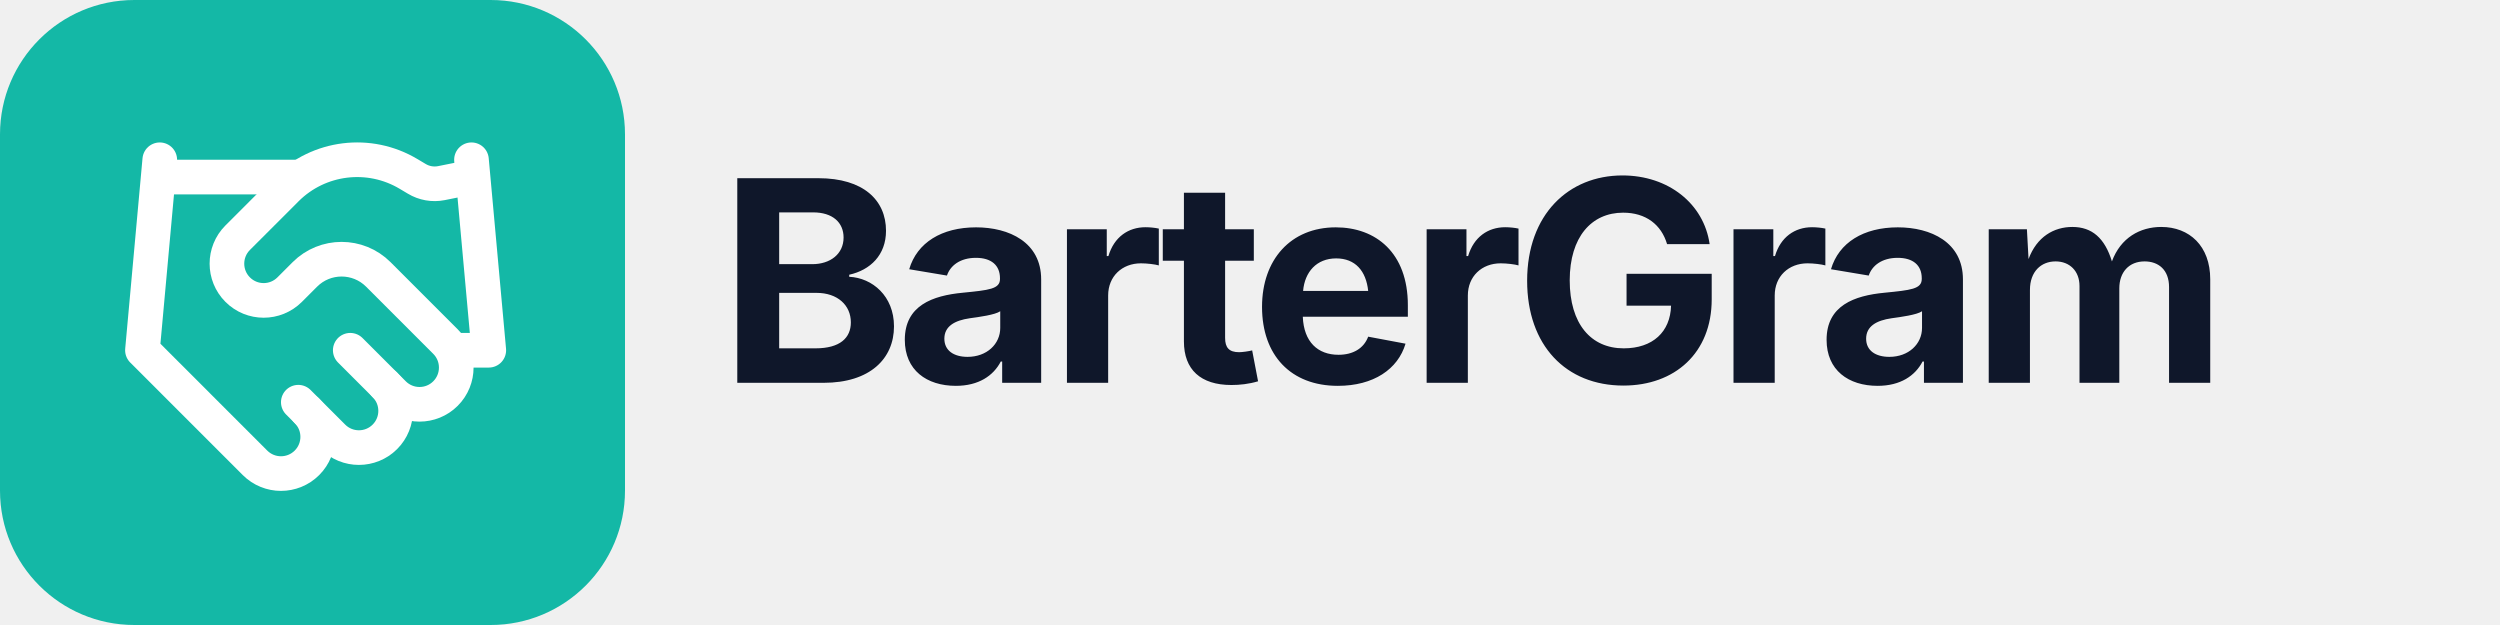
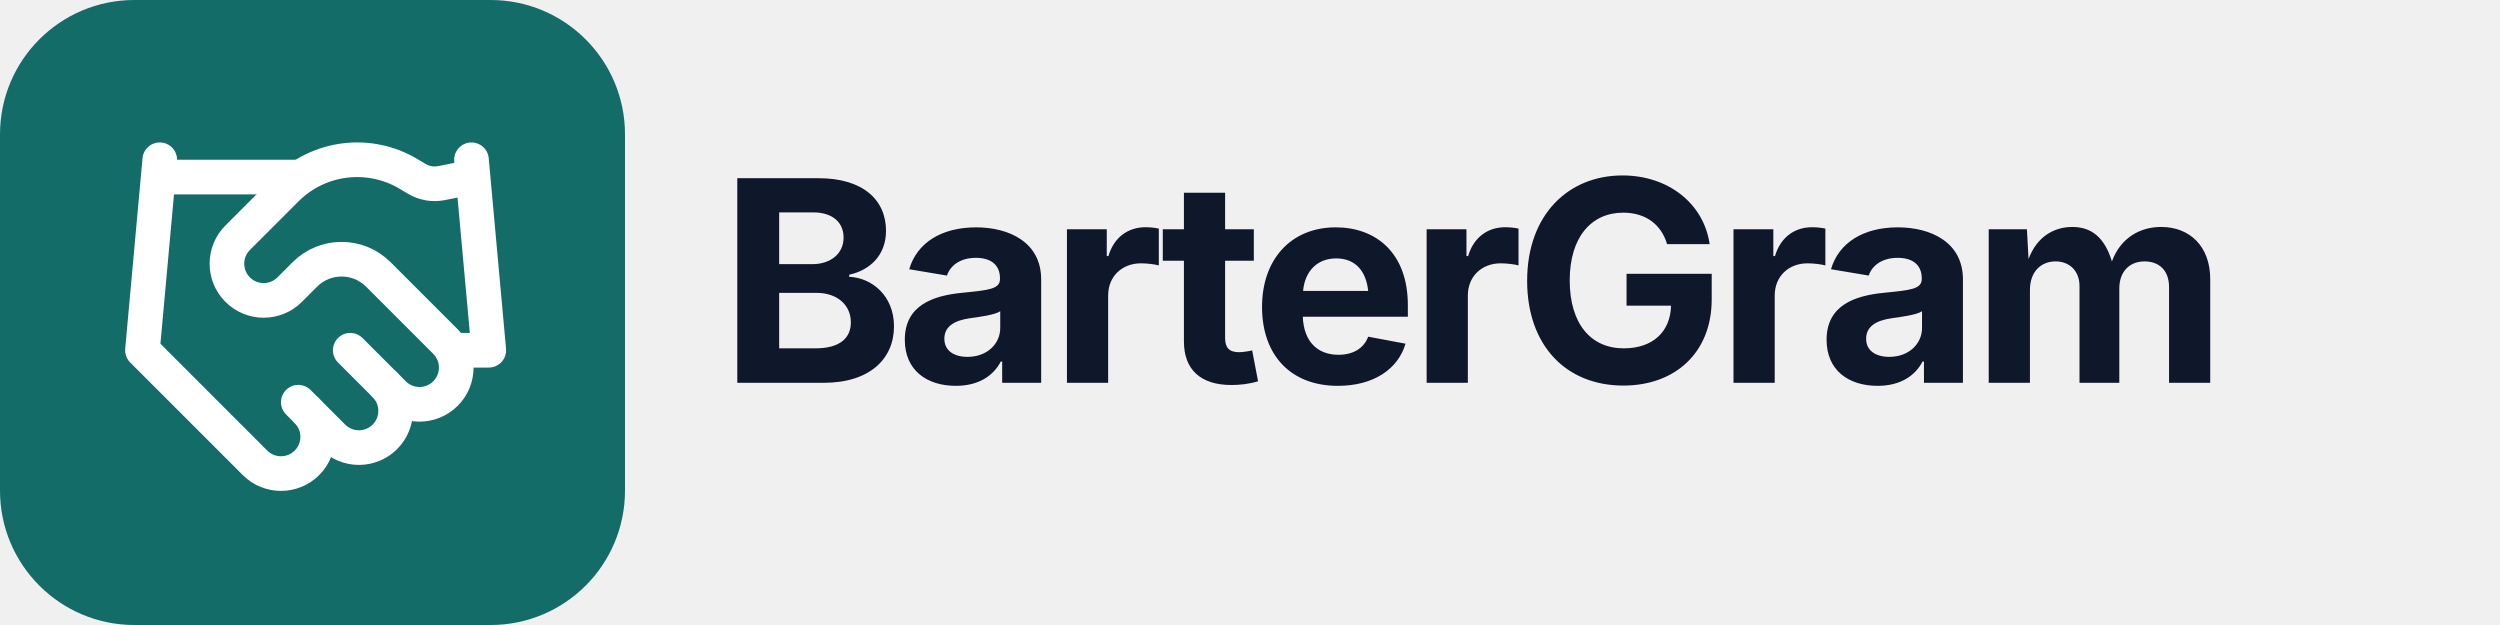
<svg xmlns="http://www.w3.org/2000/svg" viewBox="0 0 1600 400" width="1600" height="400">
-   <rect width="400" height="400" rx="86" ry="86" fill="#14b8a6" />
+   <rect width="400" height="400" rx="86" ry="86" fill="#136c68" />
  <g transform="translate(69 69) scale(11.083)" fill="none" stroke="#ffffff" stroke-width="2" stroke-linecap="round" stroke-linejoin="round">
    <path d="m11 17 2 2a1 1 0 1 0 3-3" />
    <path d="m14 14 2.5 2.5a1 1 0 1 0 3-3l-3.88-3.88a3 3 0 0 0-4.24 0l-.88.88a1 1 0 1 1-3-3l2.81-2.81a5.79 5.79 0 0 1 7.06-.87l.47.28a2 2 0 0 0 1.42.25L21 4" />
    <path d="m21 3 1 11h-2" />
    <path d="M3 3 2 14l6.5 6.5a1 1 0 1 0 3-3" />
    <path d="M3 4h8" />
  </g>
  <text x="460" y="245" font-family="DM Sans, Inter, system-ui, sans-serif" font-size="180" font-weight="700" fill="#0f172a" letter-spacing="-6">BarterGram</text>
</svg>
